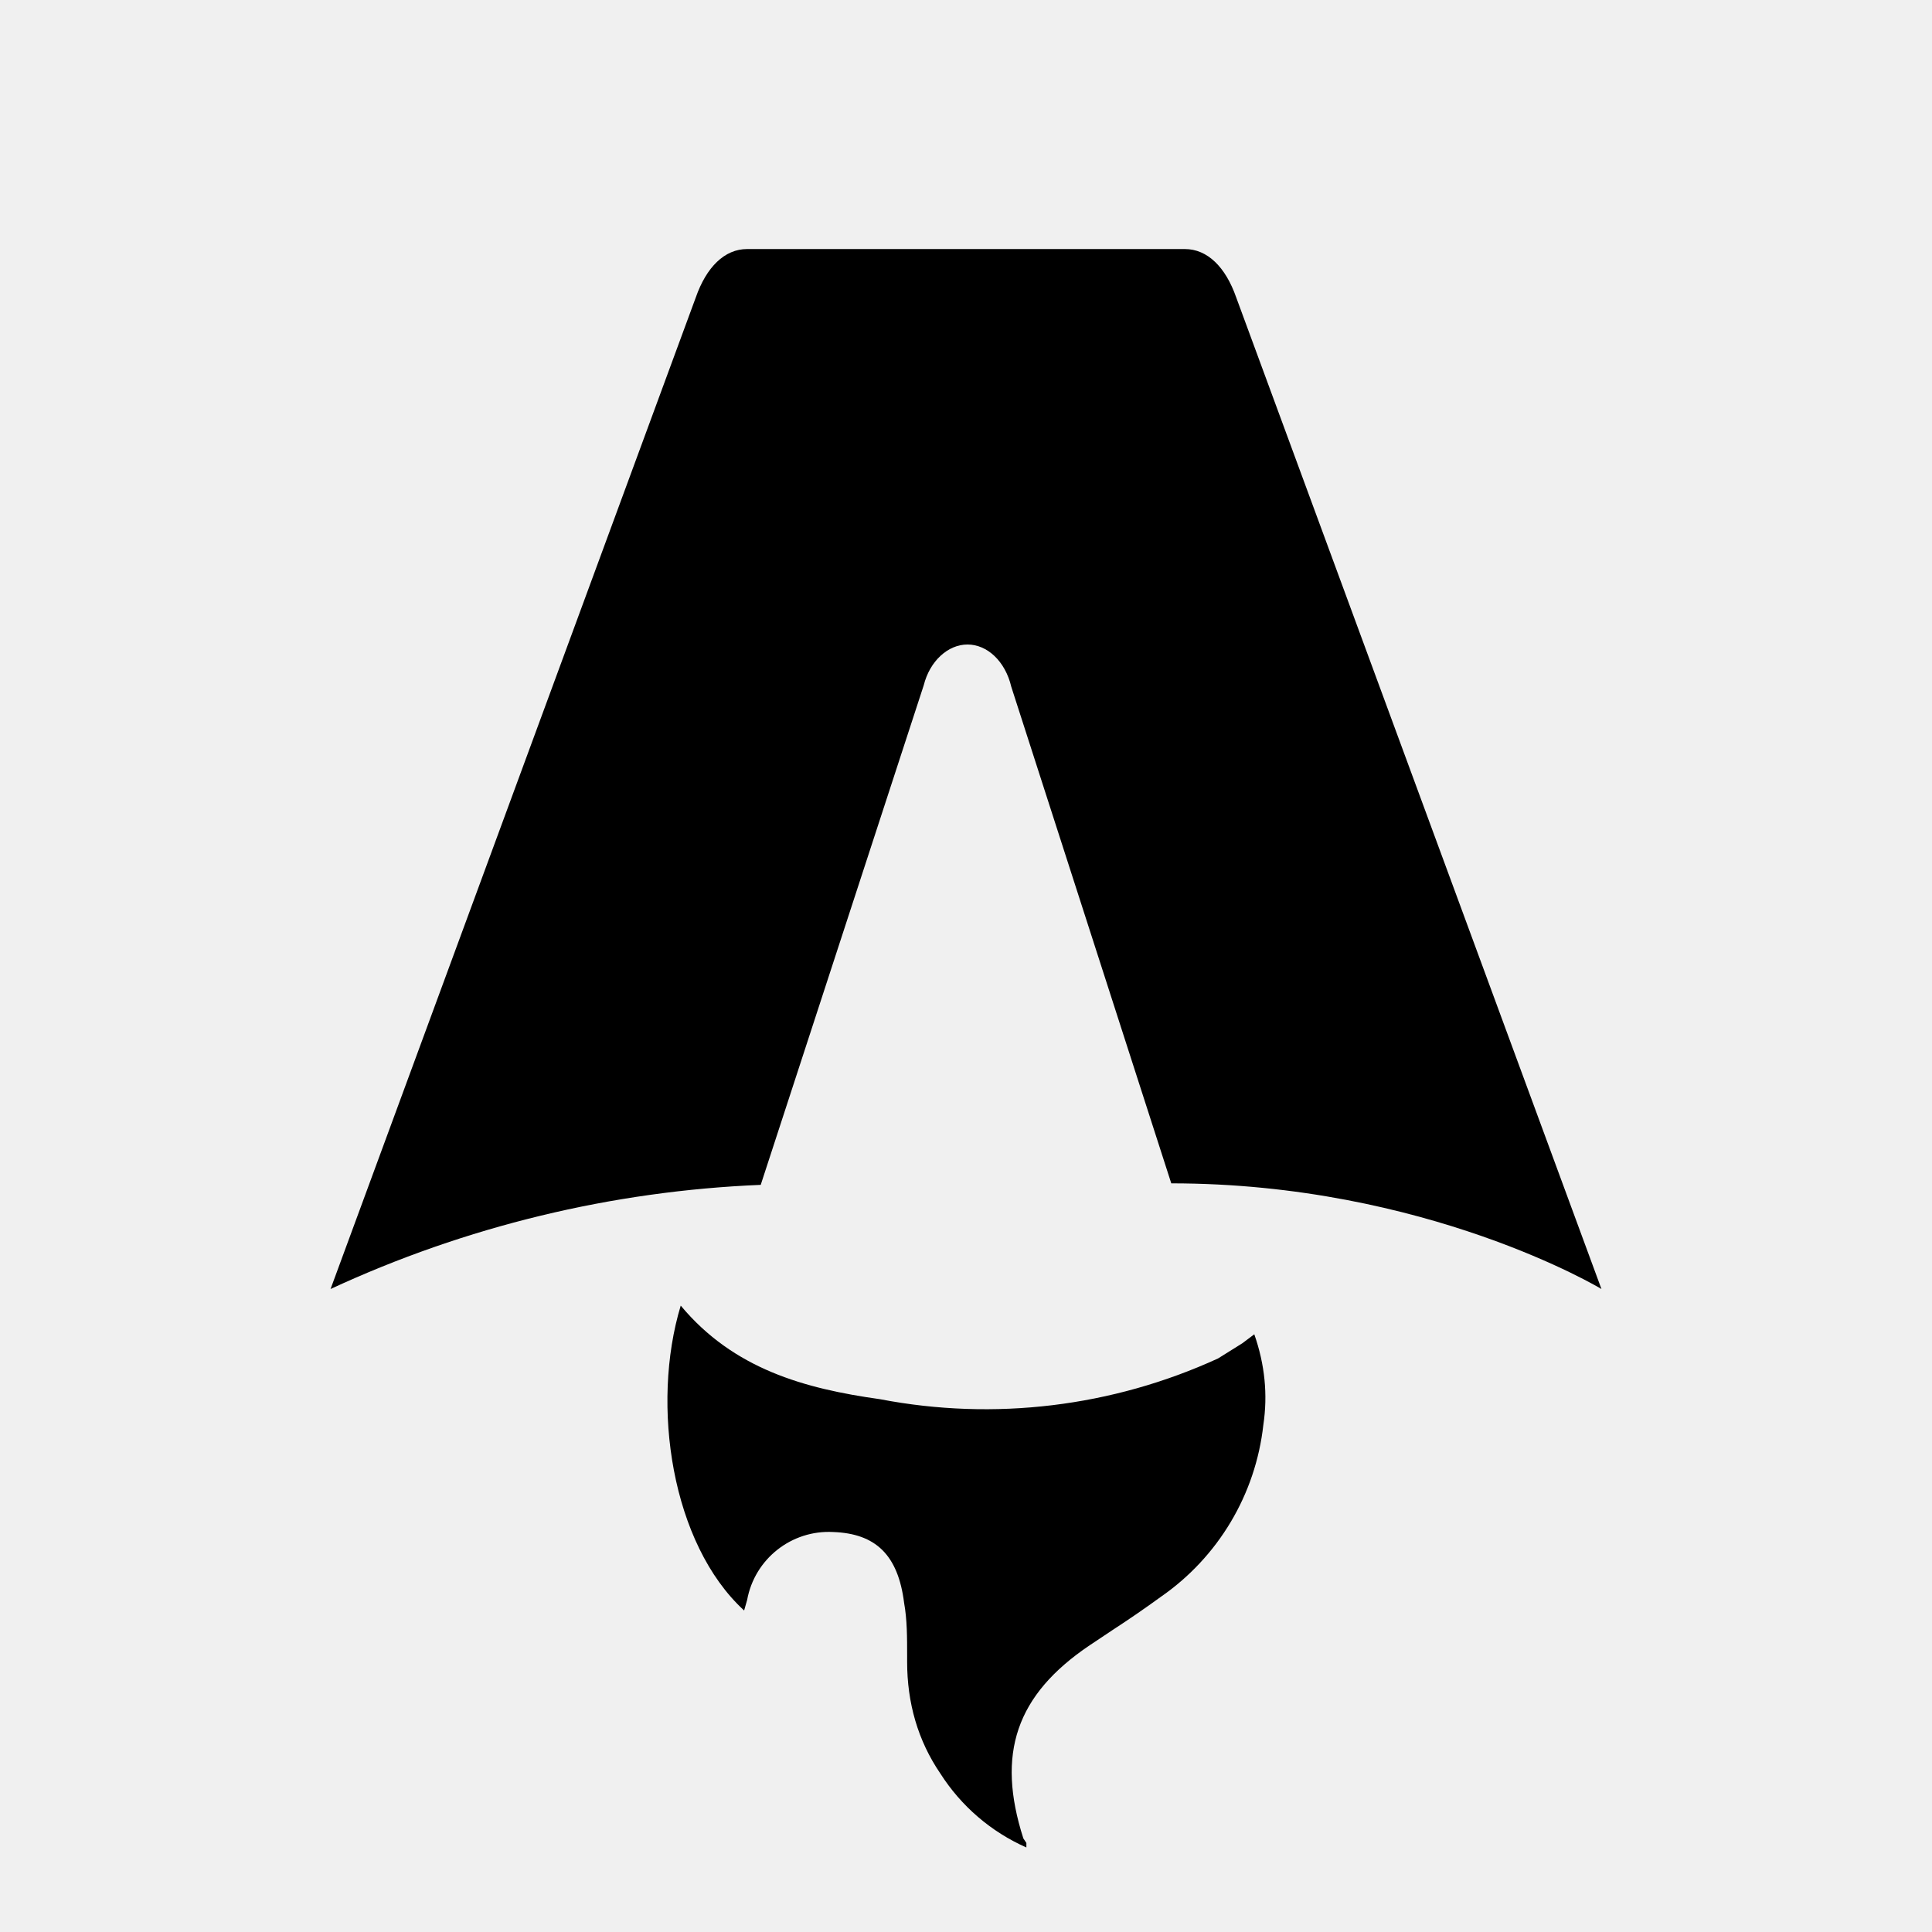
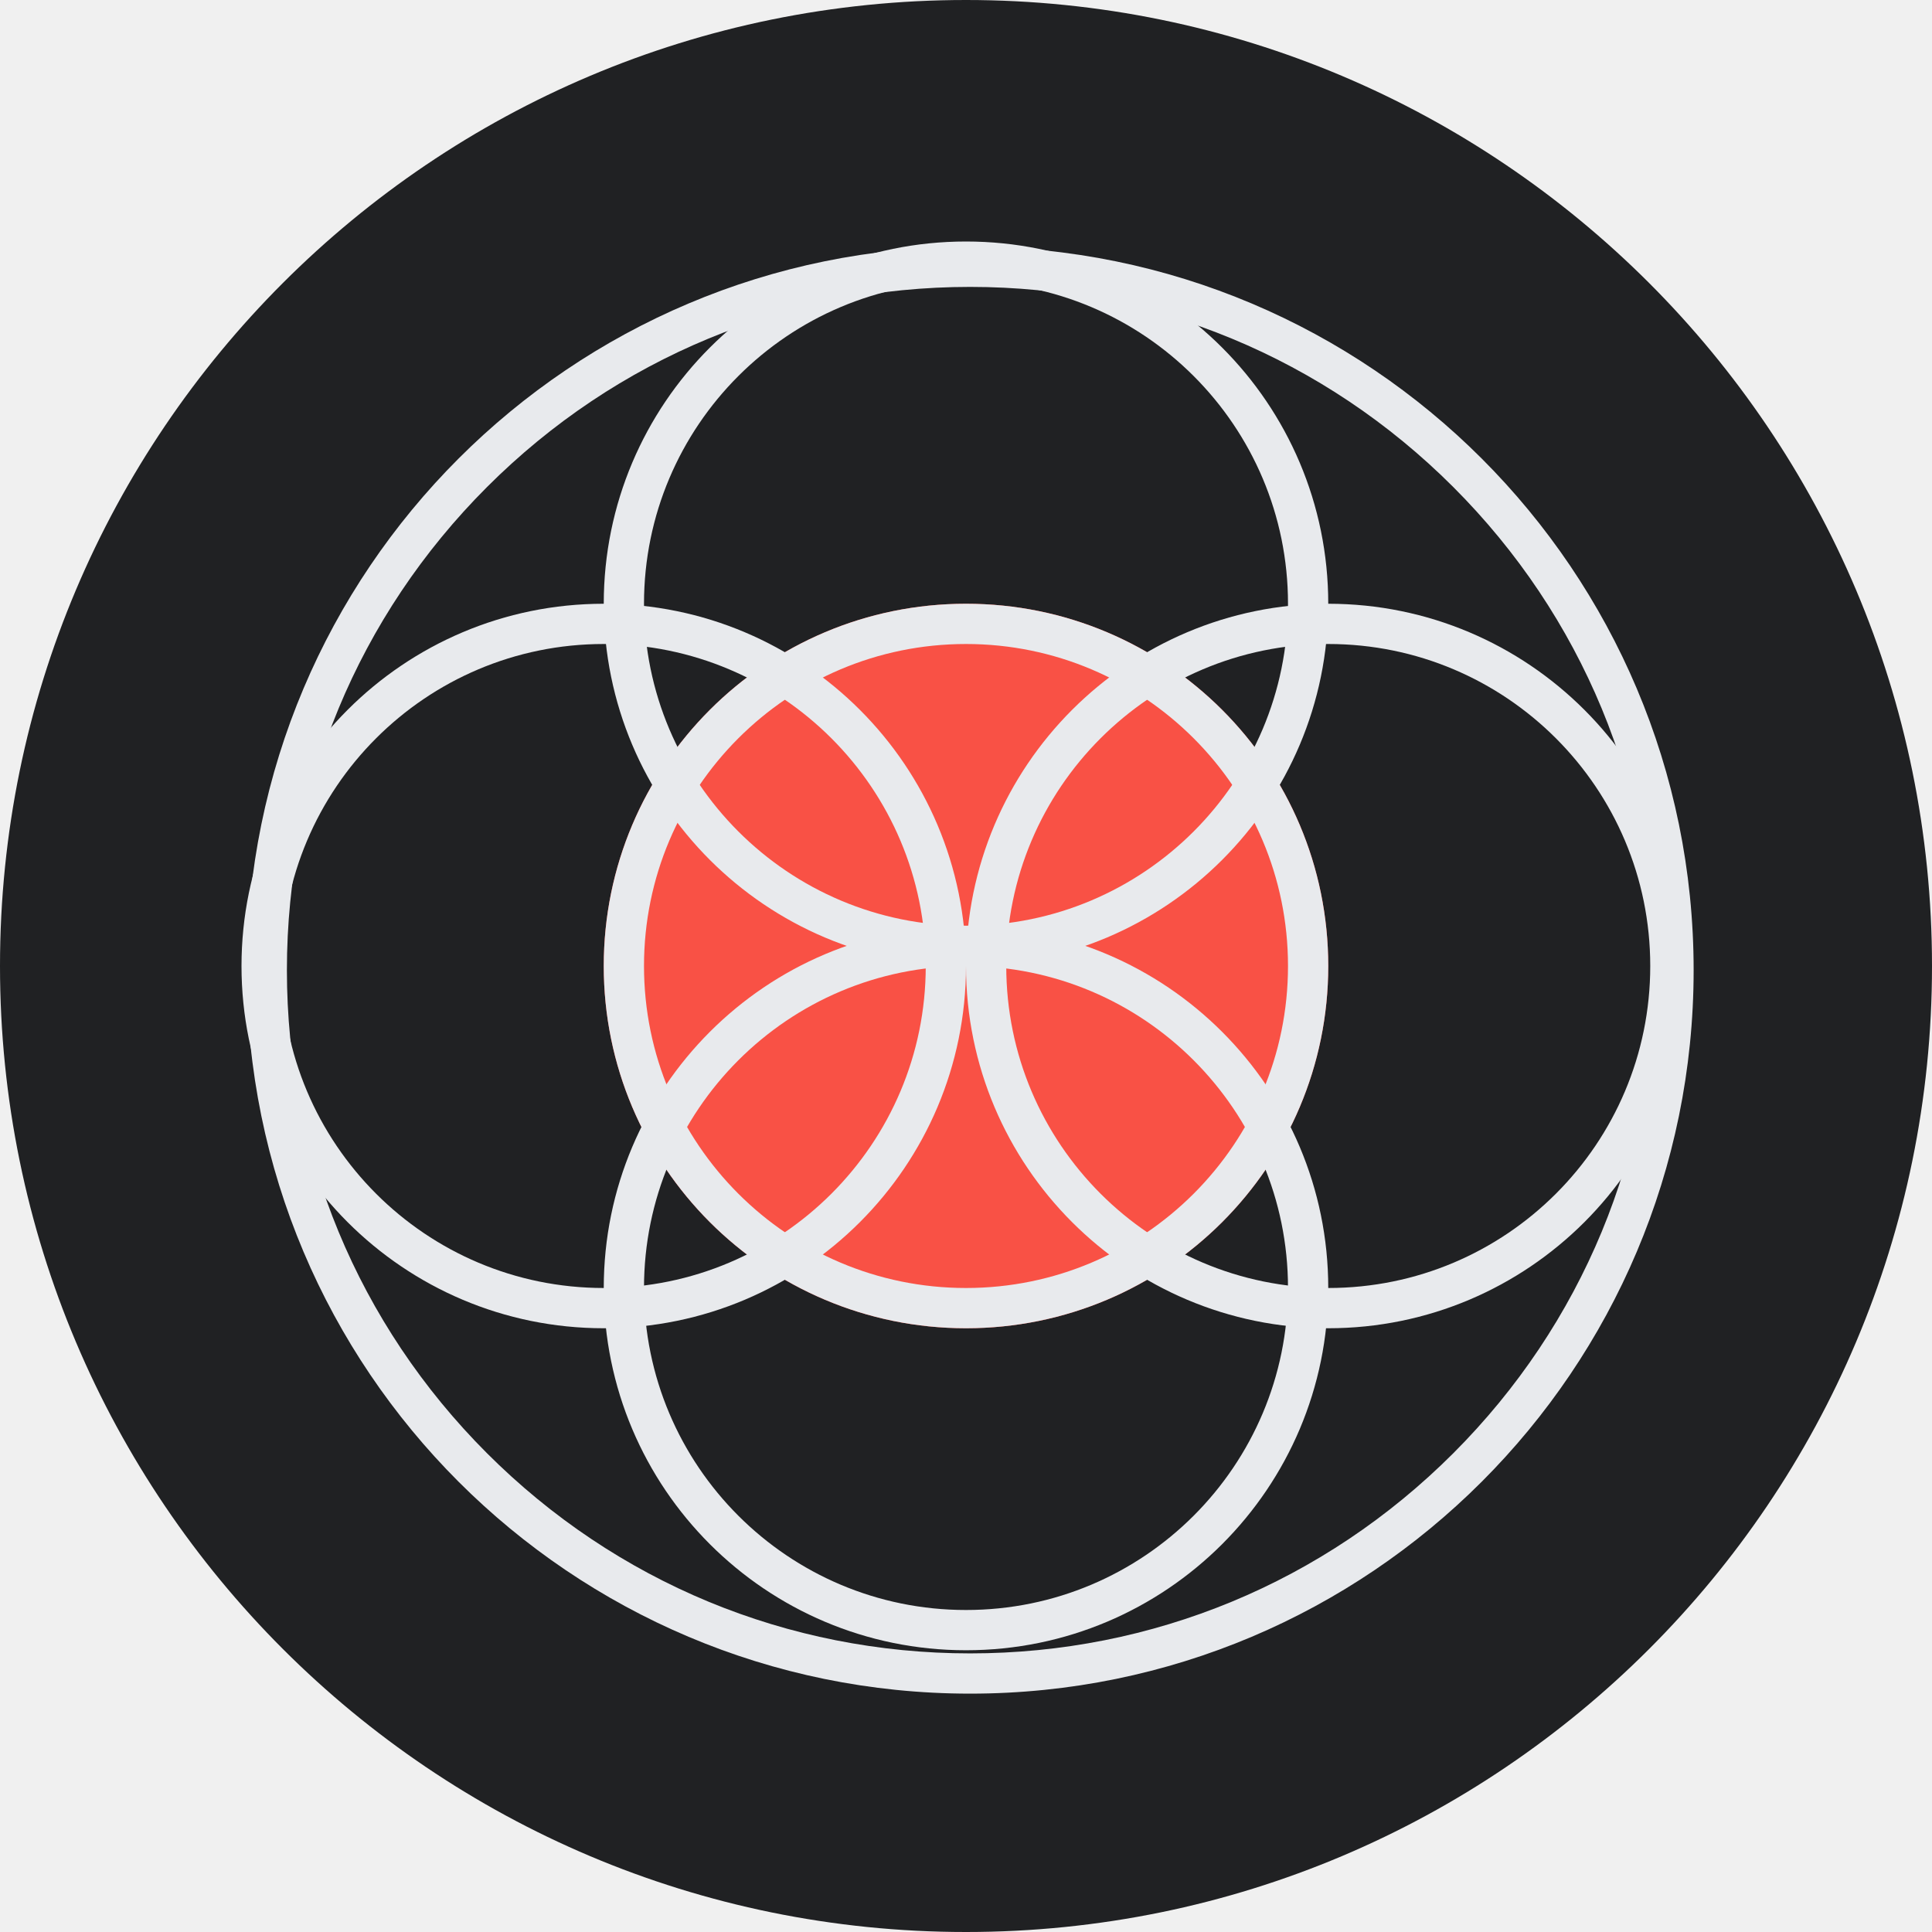
- <svg xmlns="http://www.w3.org/2000/svg" fill="none" viewBox="0 0 128 128">
-   <path d="M50.4 78.5a75.1 75.1 0 0 0-28.5 6.9l24.2-65.7c.7-2 1.9-3.2 3.4-3.2h29c1.5 0 2.7 1.2 3.4 3.2l24.2 65.7s-11.6-7-28.5-7L67 45.5c-.4-1.7-1.6-2.8-2.9-2.8-1.3 0-2.5 1.1-2.9 2.7L50.4 78.5Zm-1.1 28.2Zm-4.2-20.2c-2 6.6-.6 15.8 4.2 20.2a17.5 17.5 0 0 1 .2-.7 5.5 5.5 0 0 1 5.7-4.5c2.8.1 4.3 1.5 4.7 4.7.2 1.1.2 2.3.2 3.5v.4c0 2.7.7 5.2 2.2 7.4a13 13 0 0 0 5.7 4.9v-.3l-.2-.3c-1.8-5.6-.5-9.5 4.4-12.8l1.5-1a73 73 0 0 0 3.2-2.2 16 16 0 0 0 6.8-11.4c.3-2 .1-4-.6-6l-.8.6-1.6 1a37 37 0 0 1-22.4 2.7c-5-.7-9.7-2-13.2-6.2Z" />
-   <style>
-         path { fill: #000; }
-         @media (prefers-color-scheme: dark) {
-             path { fill: #FFF; }
-         }
-     </style>
+ <svg xmlns="http://www.w3.org/2000/svg" width="48" height="48" viewBox="0 0 48 48">
+   <g id="グループ_152" data-name="グループ 152" transform="translate(-237 -958)">
+     <rect id="長方形_61" data-name="長方形 61" width="48" height="48" rx="24" transform="translate(237 958)" fill="#202123" />
+     <g id="パス_5" data-name="パス 5" transform="translate(243.128 964.128)" fill="none">
+       <path d="M17.975,0A17.975,17.975,0,1,1,0,17.975,17.975,17.975,0,0,1,17.975,0Z" stroke="none" />
+       <path d="M 17.975 1 C 13.441 1 9.178 2.766 5.972 5.972 C 2.766 9.178 1 13.441 1 17.975 C 1 22.509 2.766 26.772 5.972 29.978 C 9.178 33.184 13.441 34.95 17.975 34.95 C 22.509 34.95 26.772 33.184 29.978 29.978 C 33.184 26.772 34.95 22.509 34.95 17.975 C 34.95 13.441 33.184 9.178 29.978 5.972 C 26.772 2.766 22.509 1 17.975 1 M 17.975 3.814697265625e-06 C 27.902 3.814697265625e-06 35.95 8.048 35.95 17.975 C 35.95 27.902 27.902 35.95 17.975 35.95 C 8.048 35.95 3.814697265625e-06 27.902 3.814697265625e-06 17.975 C 3.814697265625e-06 8.048 8.048 3.814697265625e-06 17.975 3.814697265625e-06 Z" stroke="none" fill="#e8eaed" />
+     </g>
+     <g id="楕円形_15" data-name="楕円形 15" transform="translate(252 973)" fill="#f95145" stroke="#e8eaed" stroke-width="1">
+       <circle cx="9" cy="9" r="9" stroke="none" />
+       <circle cx="9" cy="9" r="8.5" fill="none" />
+     </g>
+     <g id="楕円形_21" data-name="楕円形 21" transform="translate(252 981)" fill="none" stroke="#e8eaed" stroke-width="1">
+       <circle cx="9" cy="9" r="9" stroke="none" />
+       <circle cx="9" cy="9" r="8.5" fill="none" />
+     </g>
+     <g id="楕円形_22" data-name="楕円形 22" transform="translate(252 964)" fill="none" stroke="#e8eaed" stroke-width="1">
+       <circle cx="9" cy="9" r="9" stroke="none" />
+       <circle cx="9" cy="9" r="8.5" fill="none" />
+     </g>
+     <g id="楕円形_23" data-name="楕円形 23" transform="translate(261 973)" fill="none" stroke="#e8eaed" stroke-width="1">
+       <circle cx="9" cy="9" r="9" stroke="none" />
+       <circle cx="9" cy="9" r="8.5" fill="none" />
+     </g>
+     <g id="楕円形_20" data-name="楕円形 20" transform="translate(243 973)" fill="none" stroke="#e8eaed" stroke-width="1">
+       <circle cx="9" cy="9" r="9" stroke="none" />
+       <circle cx="9" cy="9" r="8.5" fill="none" />
+     </g>
+   </g>
</svg>
